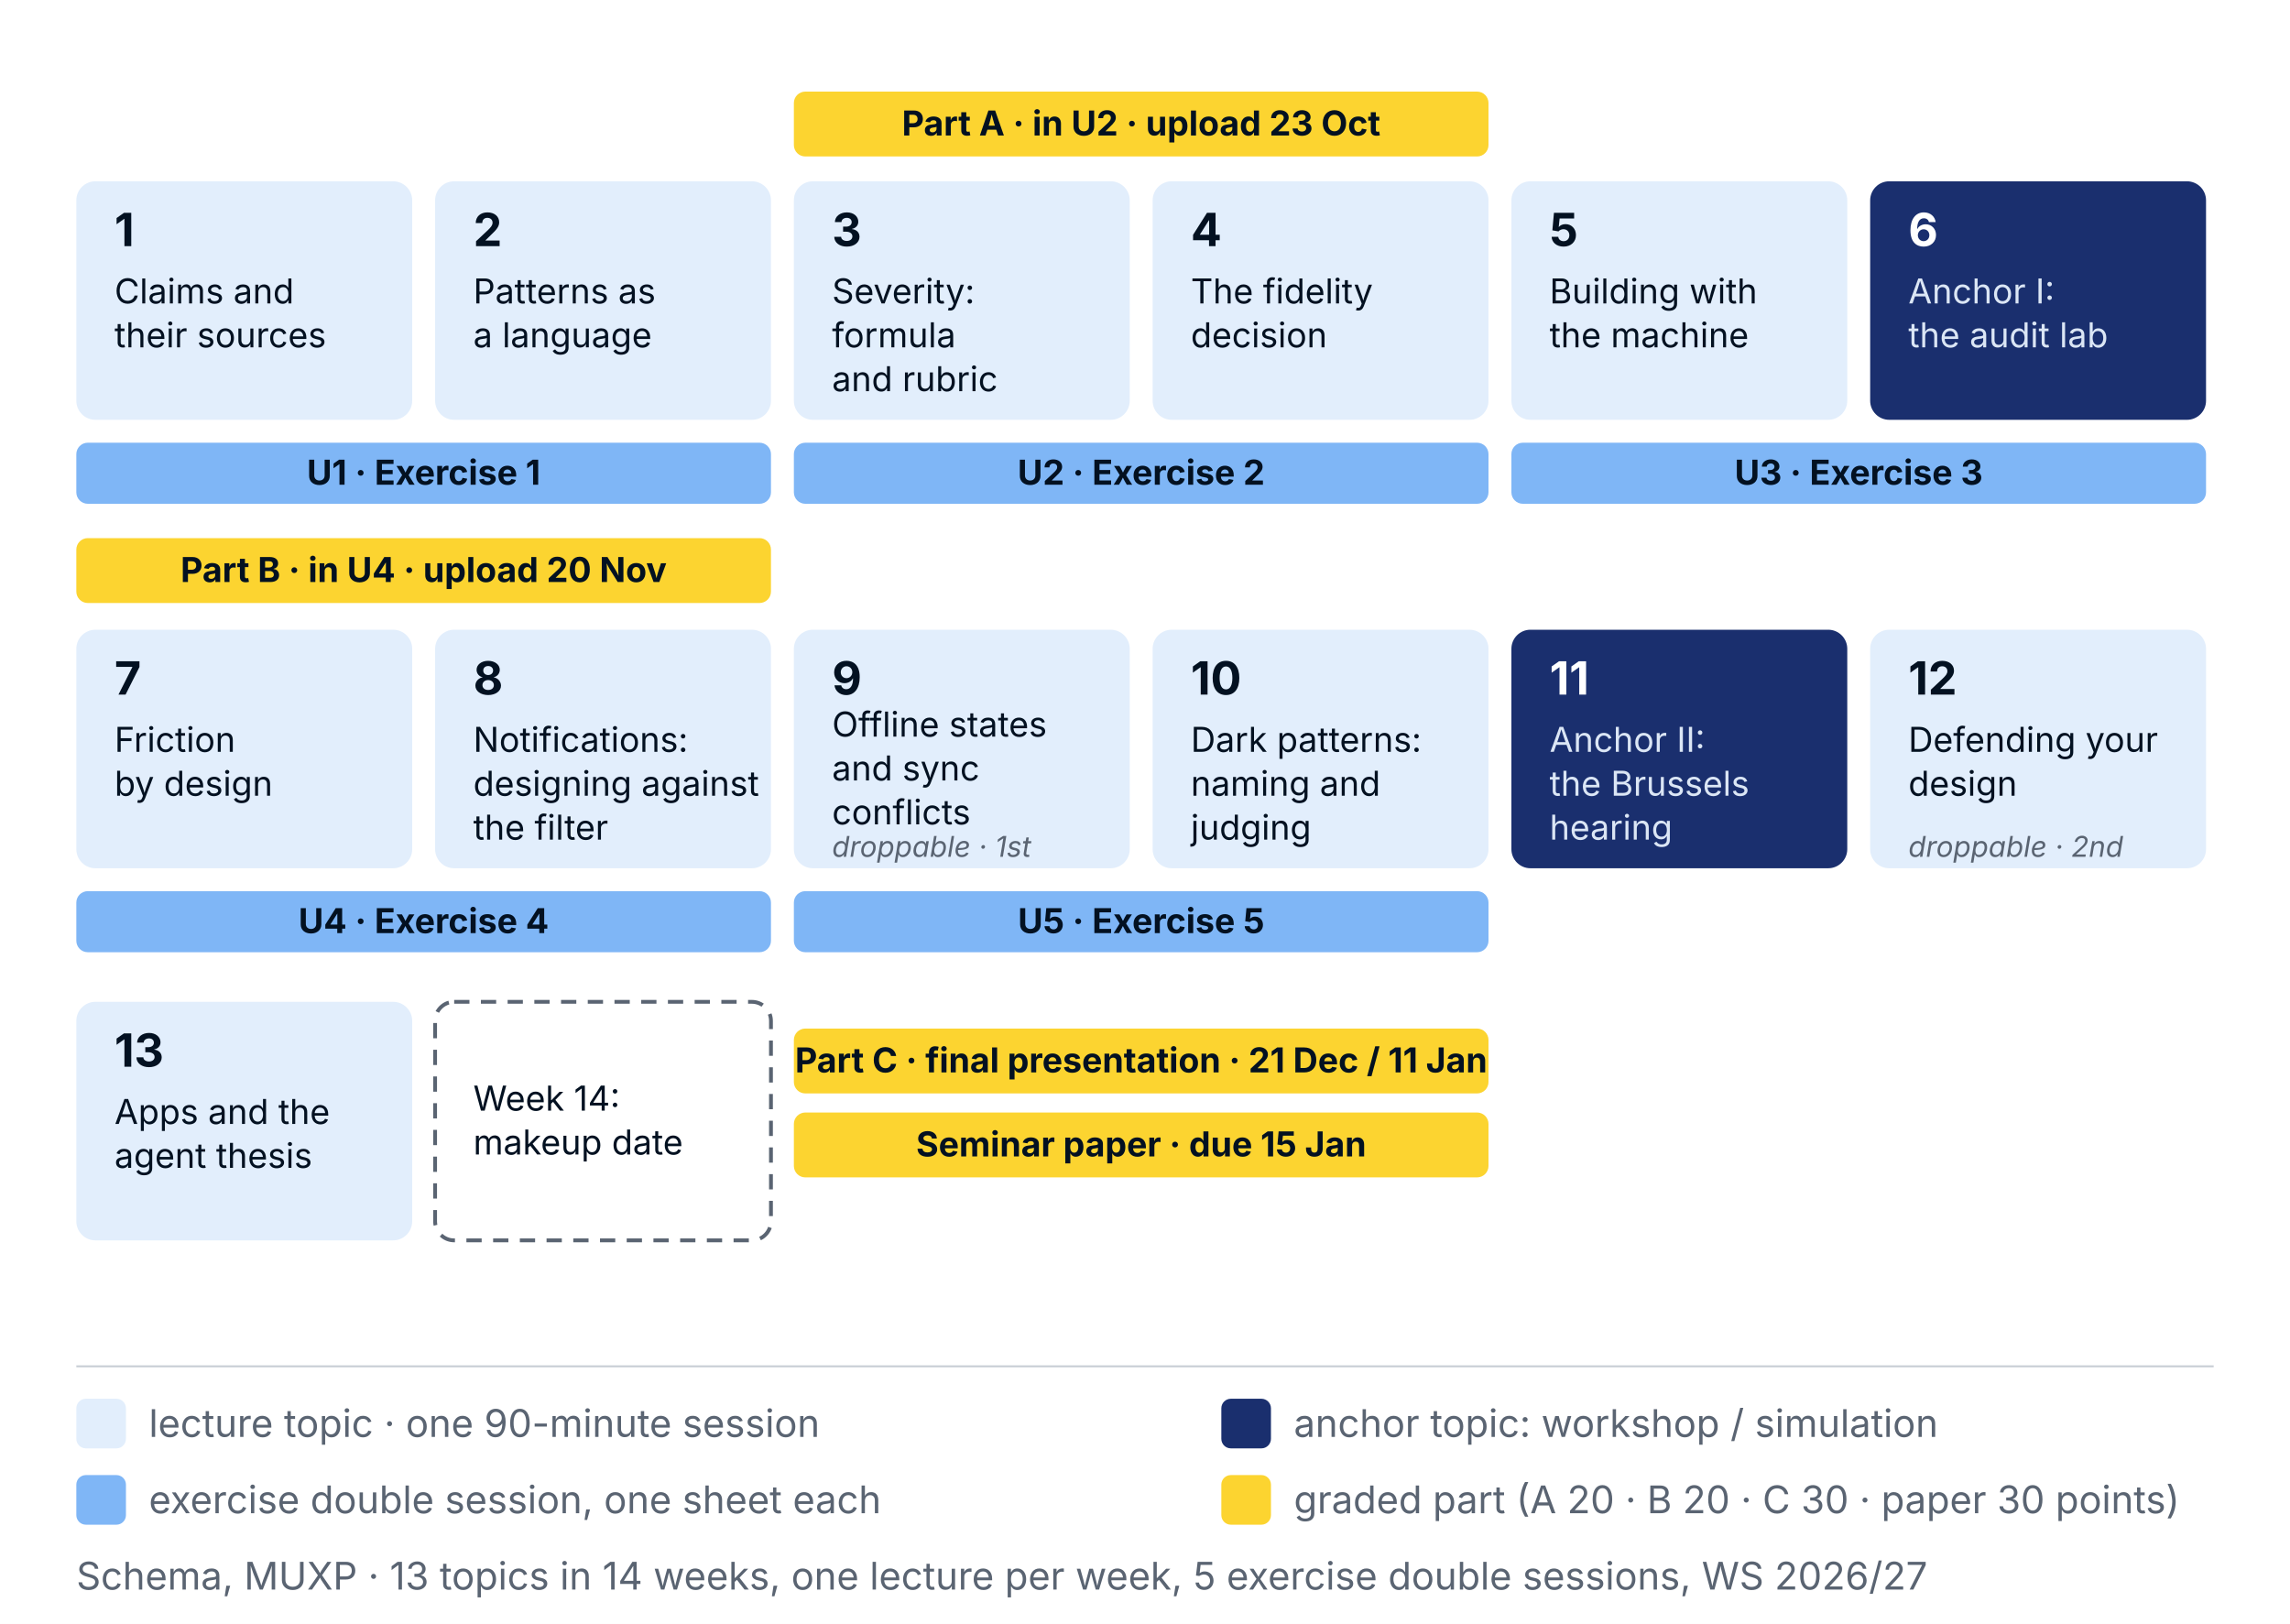
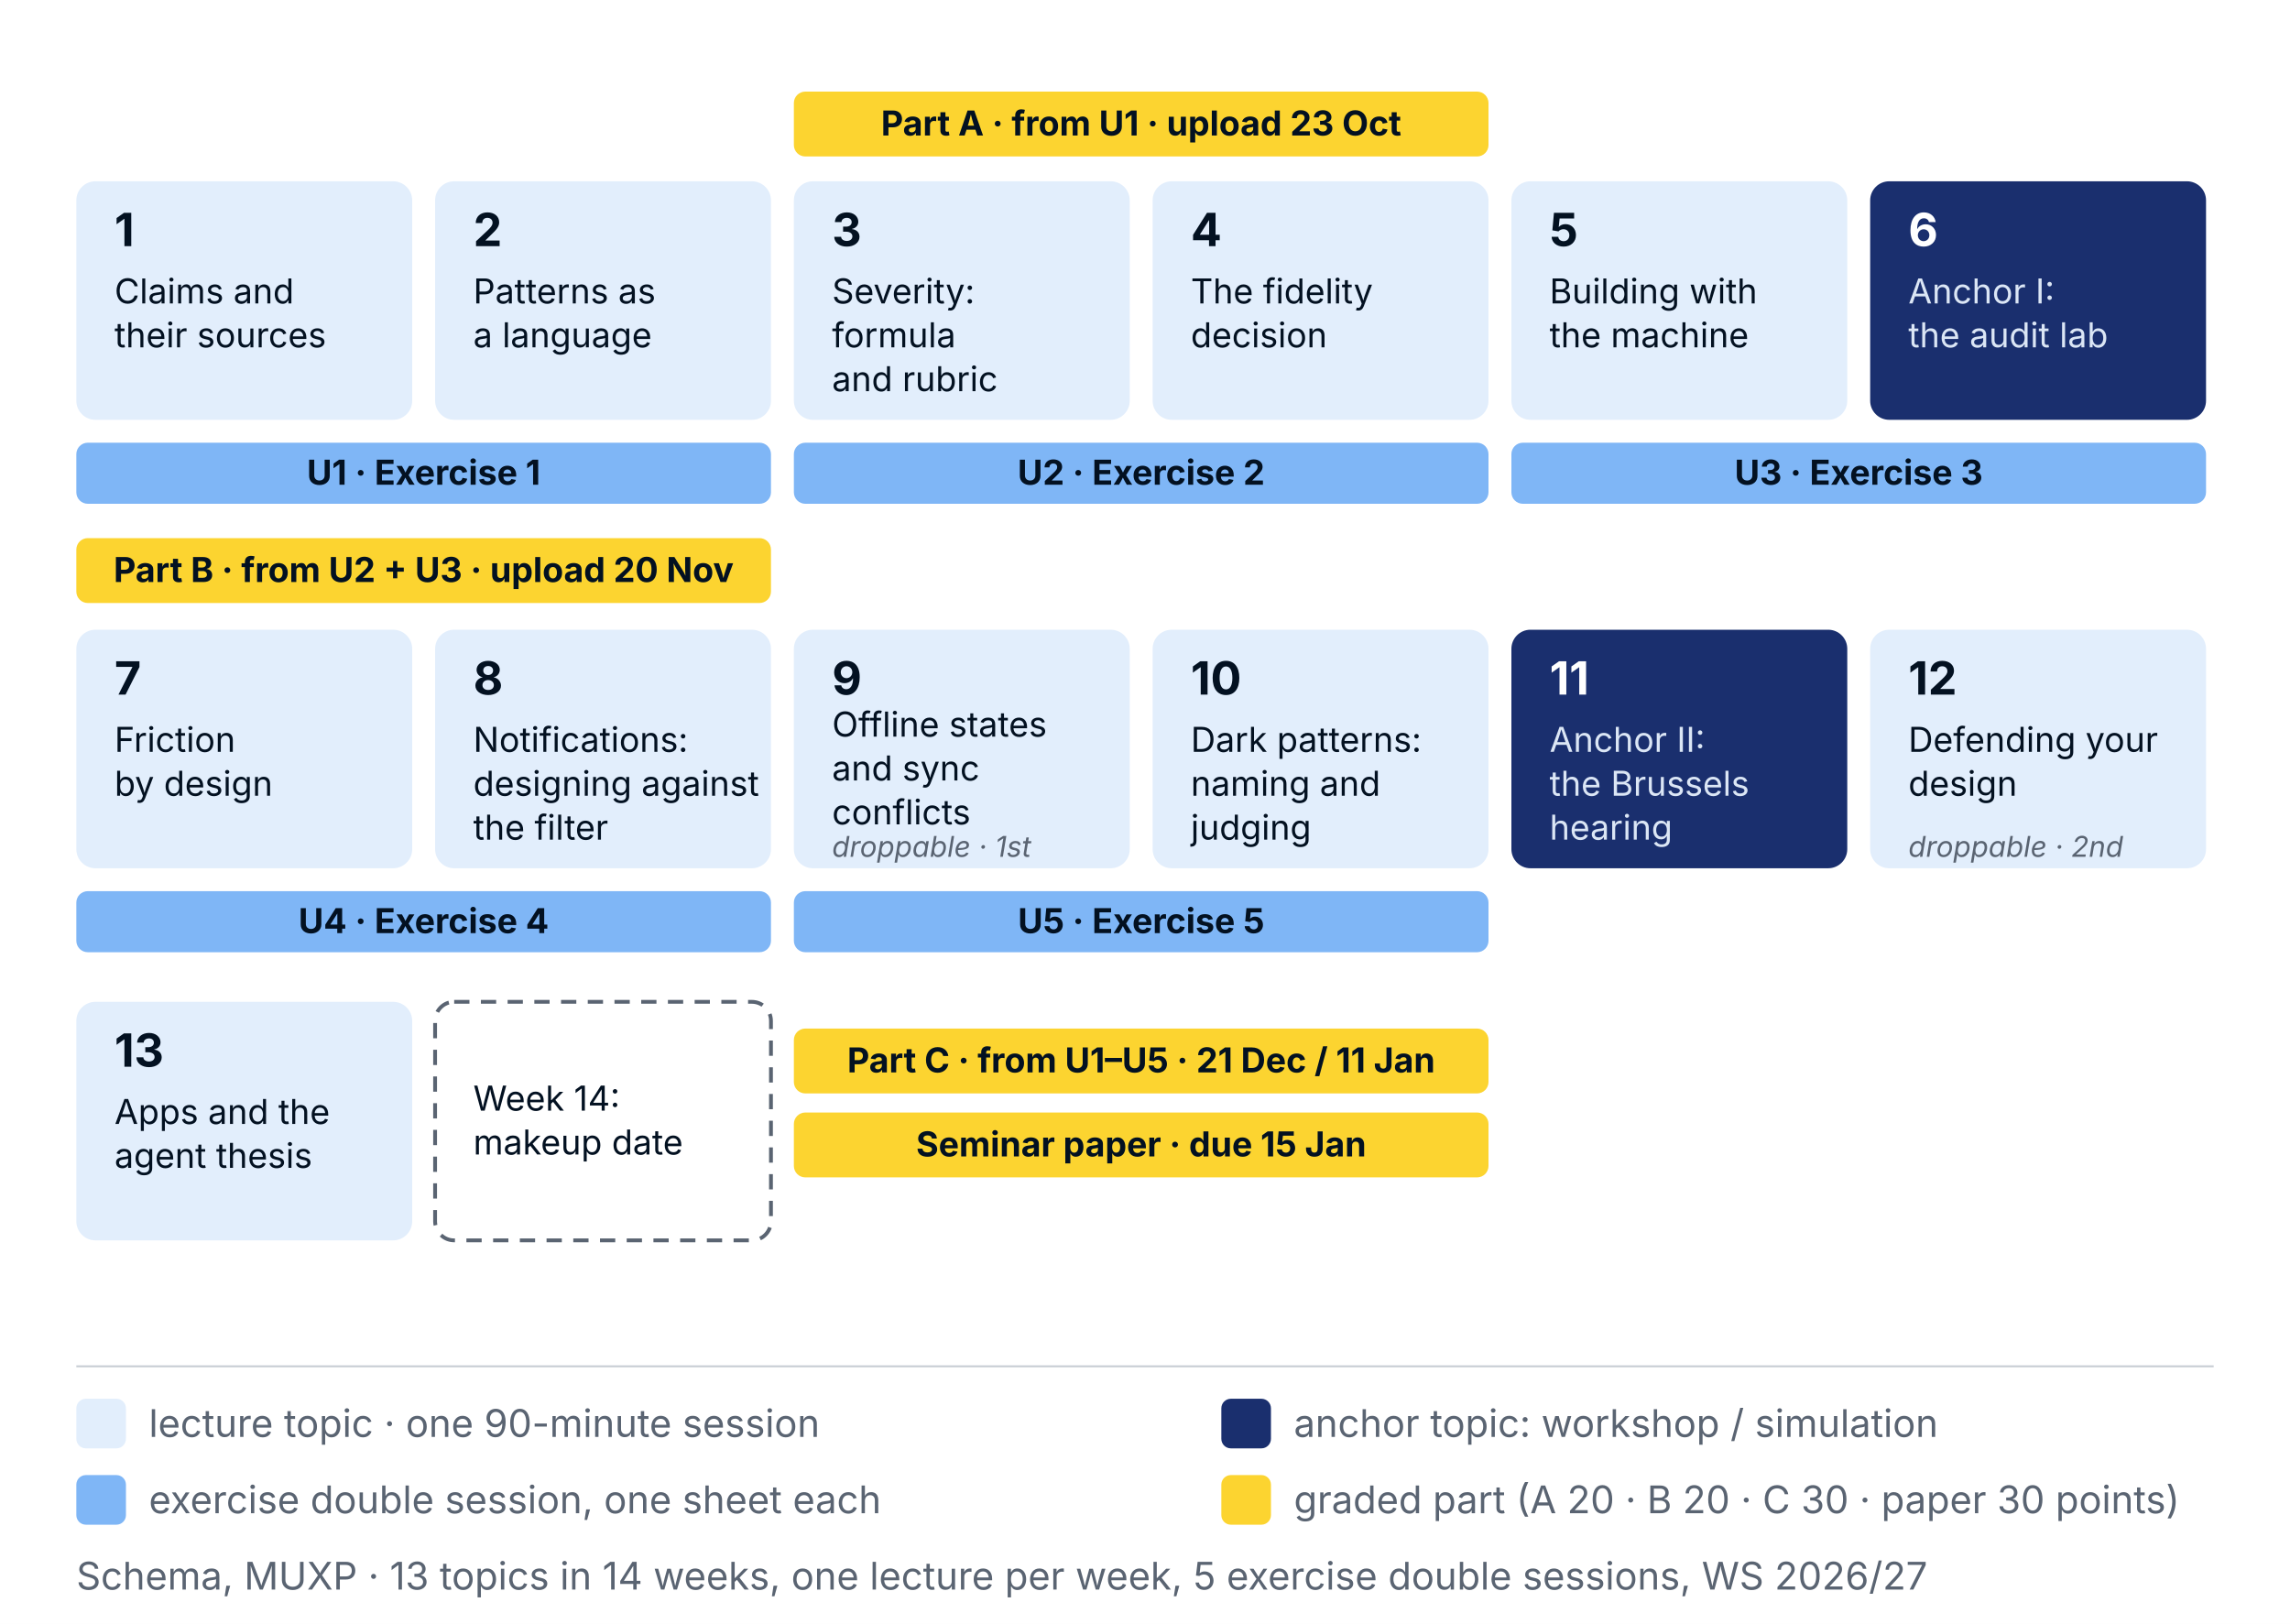
<svg xmlns="http://www.w3.org/2000/svg" viewBox="0 0 1200 851" role="img" aria-labelledby="t d">
  <style>
    text { font-family: Inter, "Neue Haas Unica", Helvetica, Arial, sans-serif; fill: #031121; }
    .num { font-size: 24px; font-weight: 700; }
    .numw { font-size: 24px; font-weight: 700; fill: #ffffff; }
    .tt { font-size: 18px; }
    .ttw { font-size: 18px; fill: #dbe6f5; }
    .utag { font-size: 18px; font-weight: 700; }
    .mtag { font-size: 18px; font-weight: 700; }
    .leg { font-size: 20px; fill: #5a6472; }
    .foot { font-size: 20px; fill: #5a6472; }
    .drop { font-size: 15px; font-style: italic; fill: #5a6472; }
    .chip { font-size: 14px; font-weight: 700; letter-spacing: .06em; fill: #031121; }
  </style>
  <rect width="1200" height="851" fill="#ffffff" />
  <rect x="40" y="95" width="176" height="125" rx="10" fill="#e2eefc" />
  <text class="num" x="60" y="129">1</text>
  <text class="tt" x="60" y="159">Claims and</text>
  <text class="tt" x="60" y="182">their sources</text>
  <rect x="228" y="95" width="176" height="125" rx="10" fill="#e2eefc" />
  <text class="num" x="248" y="129">2</text>
  <text class="tt" x="248" y="159">Patterns as</text>
  <text class="tt" x="248" y="182">a language</text>
  <rect x="416" y="95" width="176" height="125" rx="10" fill="#e2eefc" />
  <text class="num" x="436" y="129">3</text>
  <text class="tt" x="436" y="159">Severity:</text>
  <text class="tt" x="436" y="182">formula</text>
  <text class="tt" x="436" y="205">and rubric</text>
  <rect x="604" y="95" width="176" height="125" rx="10" fill="#e2eefc" />
  <text class="num" x="624" y="129">4</text>
  <text class="tt" x="624" y="159">The fidelity</text>
  <text class="tt" x="624" y="182">decision</text>
  <rect x="792" y="95" width="176" height="125" rx="10" fill="#e2eefc" />
  <text class="num" x="812" y="129">5</text>
  <text class="tt" x="812" y="159">Building with</text>
  <text class="tt" x="812" y="182">the machine</text>
  <rect x="980" y="95" width="176" height="125" rx="10" fill="#1a2f6e" />
  <text class="numw" x="1000" y="129">6</text>
  <text class="ttw" x="1000" y="159">Anchor I:</text>
  <text class="ttw" x="1000" y="182">the audit lab</text>
  <rect x="40" y="330" width="176" height="125" rx="10" fill="#e2eefc" />
  <text class="num" x="60" y="364">7</text>
  <text class="tt" x="60" y="394">Friction</text>
  <text class="tt" x="60" y="417">by design</text>
  <rect x="228" y="330" width="176" height="125" rx="10" fill="#e2eefc" />
  <text class="num" x="248" y="364">8</text>
  <text class="tt" x="248" y="394">Notifications:</text>
  <text class="tt" x="248" y="417">designing against</text>
  <text class="tt" x="248" y="440">the filter</text>
  <rect x="416" y="330" width="176" height="125" rx="10" fill="#e2eefc" />
  <text class="num" x="436" y="364">9</text>
  <text class="tt" x="436" y="386">Offline states</text>
  <text class="tt" x="436" y="409">and sync</text>
  <text class="tt" x="436" y="432">conflicts</text>
  <text class="drop" x="436" y="449">droppable · 1st</text>
  <rect x="604" y="330" width="176" height="125" rx="10" fill="#e2eefc" />
  <text class="num" x="624" y="364">10</text>
  <text class="tt" x="624" y="394">Dark patterns:</text>
  <text class="tt" x="624" y="417">naming and</text>
  <text class="tt" x="624" y="440">judging</text>
  <rect x="792" y="330" width="176" height="125" rx="10" fill="#1a2f6e" />
  <text class="numw" x="812" y="364">11</text>
  <text class="ttw" x="812" y="394">Anchor II:</text>
  <text class="ttw" x="812" y="417">the Brussels</text>
  <text class="ttw" x="812" y="440">hearing</text>
  <rect x="980" y="330" width="176" height="125" rx="10" fill="#e2eefc" />
  <text class="num" x="1000" y="364">12</text>
  <text class="tt" x="1000" y="394">Defending your</text>
  <text class="tt" x="1000" y="417">design</text>
  <text class="drop" x="1000" y="449">droppable · 2nd</text>
  <rect x="40" y="525" width="176" height="125" rx="10" fill="#e2eefc" />
  <text class="num" x="60" y="559">13</text>
  <text class="tt" x="60" y="589">Apps and the</text>
  <text class="tt" x="60" y="612">agent thesis</text>
  <rect x="228" y="525" width="176" height="125" rx="10" fill="none" stroke="#5a6472" stroke-width="2" stroke-dasharray="8 6" />
  <text class="tt" x="248" y="582">Week 14:</text>
  <text class="tt" x="248" y="605">makeup date</text>
  <rect x="40" y="232" width="364" height="32" rx="6" fill="#7fb6f6" />
  <text class="utag" x="222" y="254" text-anchor="middle">U1 · Exercise 1</text>
  <rect x="416" y="232" width="364" height="32" rx="6" fill="#7fb6f6" />
  <text class="utag" x="598" y="254" text-anchor="middle">U2 · Exercise 2</text>
  <rect x="792" y="232" width="364" height="32" rx="6" fill="#7fb6f6" />
  <text class="utag" x="974" y="254" text-anchor="middle">U3 · Exercise 3</text>
  <rect x="40" y="467" width="364" height="32" rx="6" fill="#7fb6f6" />
  <text class="utag" x="222" y="489" text-anchor="middle">U4 · Exercise 4</text>
  <rect x="416" y="467" width="364" height="32" rx="6" fill="#7fb6f6" />
  <text class="utag" x="598" y="489" text-anchor="middle">U5 · Exercise 5</text>
  <rect x="416" y="48" width="364" height="34" rx="6" fill="#fcd430" />
-   <text class="mtag" x="598" y="71" text-anchor="middle">Part A · in U2 · upload 23 Oct</text>
+   <text class="mtag" x="598" y="71" text-anchor="middle">Part A · from U1 · upload 23 Oct</text>
  <rect x="40" y="282" width="364" height="34" rx="6" fill="#fcd430" />
-   <text class="mtag" x="222" y="305" text-anchor="middle">Part B · in U4 · upload 20 Nov</text>
+   <text class="mtag" x="222" y="305" text-anchor="middle">Part B · from U2 + U3 · upload 20 Nov</text>
  <rect x="416" y="539" width="364" height="34" rx="6" fill="#fcd430" />
-   <text class="mtag" x="598" y="562" text-anchor="middle">Part C · final presentation · 21 Dec / 11 Jan</text>
+   <text class="mtag" x="598" y="562" text-anchor="middle">Part C · from U1–U5 · 21 Dec / 11 Jan</text>
  <rect x="416" y="583" width="364" height="34" rx="6" fill="#fcd430" />
  <text class="mtag" x="598" y="606" text-anchor="middle">Seminar paper · due 15 Jan</text>
  <line x1="40" y1="716" x2="1160" y2="716" stroke="#c7cdd4" stroke-width="1" />
  <rect x="40" y="733" width="26" height="26" rx="5" fill="#e2eefc" />
  <text class="leg" x="78" y="753">lecture topic · one 90-minute session</text>
  <rect x="640" y="733" width="26" height="26" rx="5" fill="#1a2f6e" />
  <text class="leg" x="678" y="753">anchor topic: workshop / simulation</text>
  <rect x="40" y="773" width="26" height="26" rx="5" fill="#7fb6f6" />
  <text class="leg" x="78" y="793">exercise double session, one sheet each</text>
  <rect x="640" y="773" width="26" height="26" rx="5" fill="#fcd430" />
  <text class="leg" x="678" y="793">graded part (A 20 · B 20 · C 30 · paper 30 points)</text>
  <text class="foot" x="40" y="833">Schema, MUXP · 13 topics in 14 weeks, one lecture per week, 5 exercise double sessions, WS 2026/27</text>
</svg>
